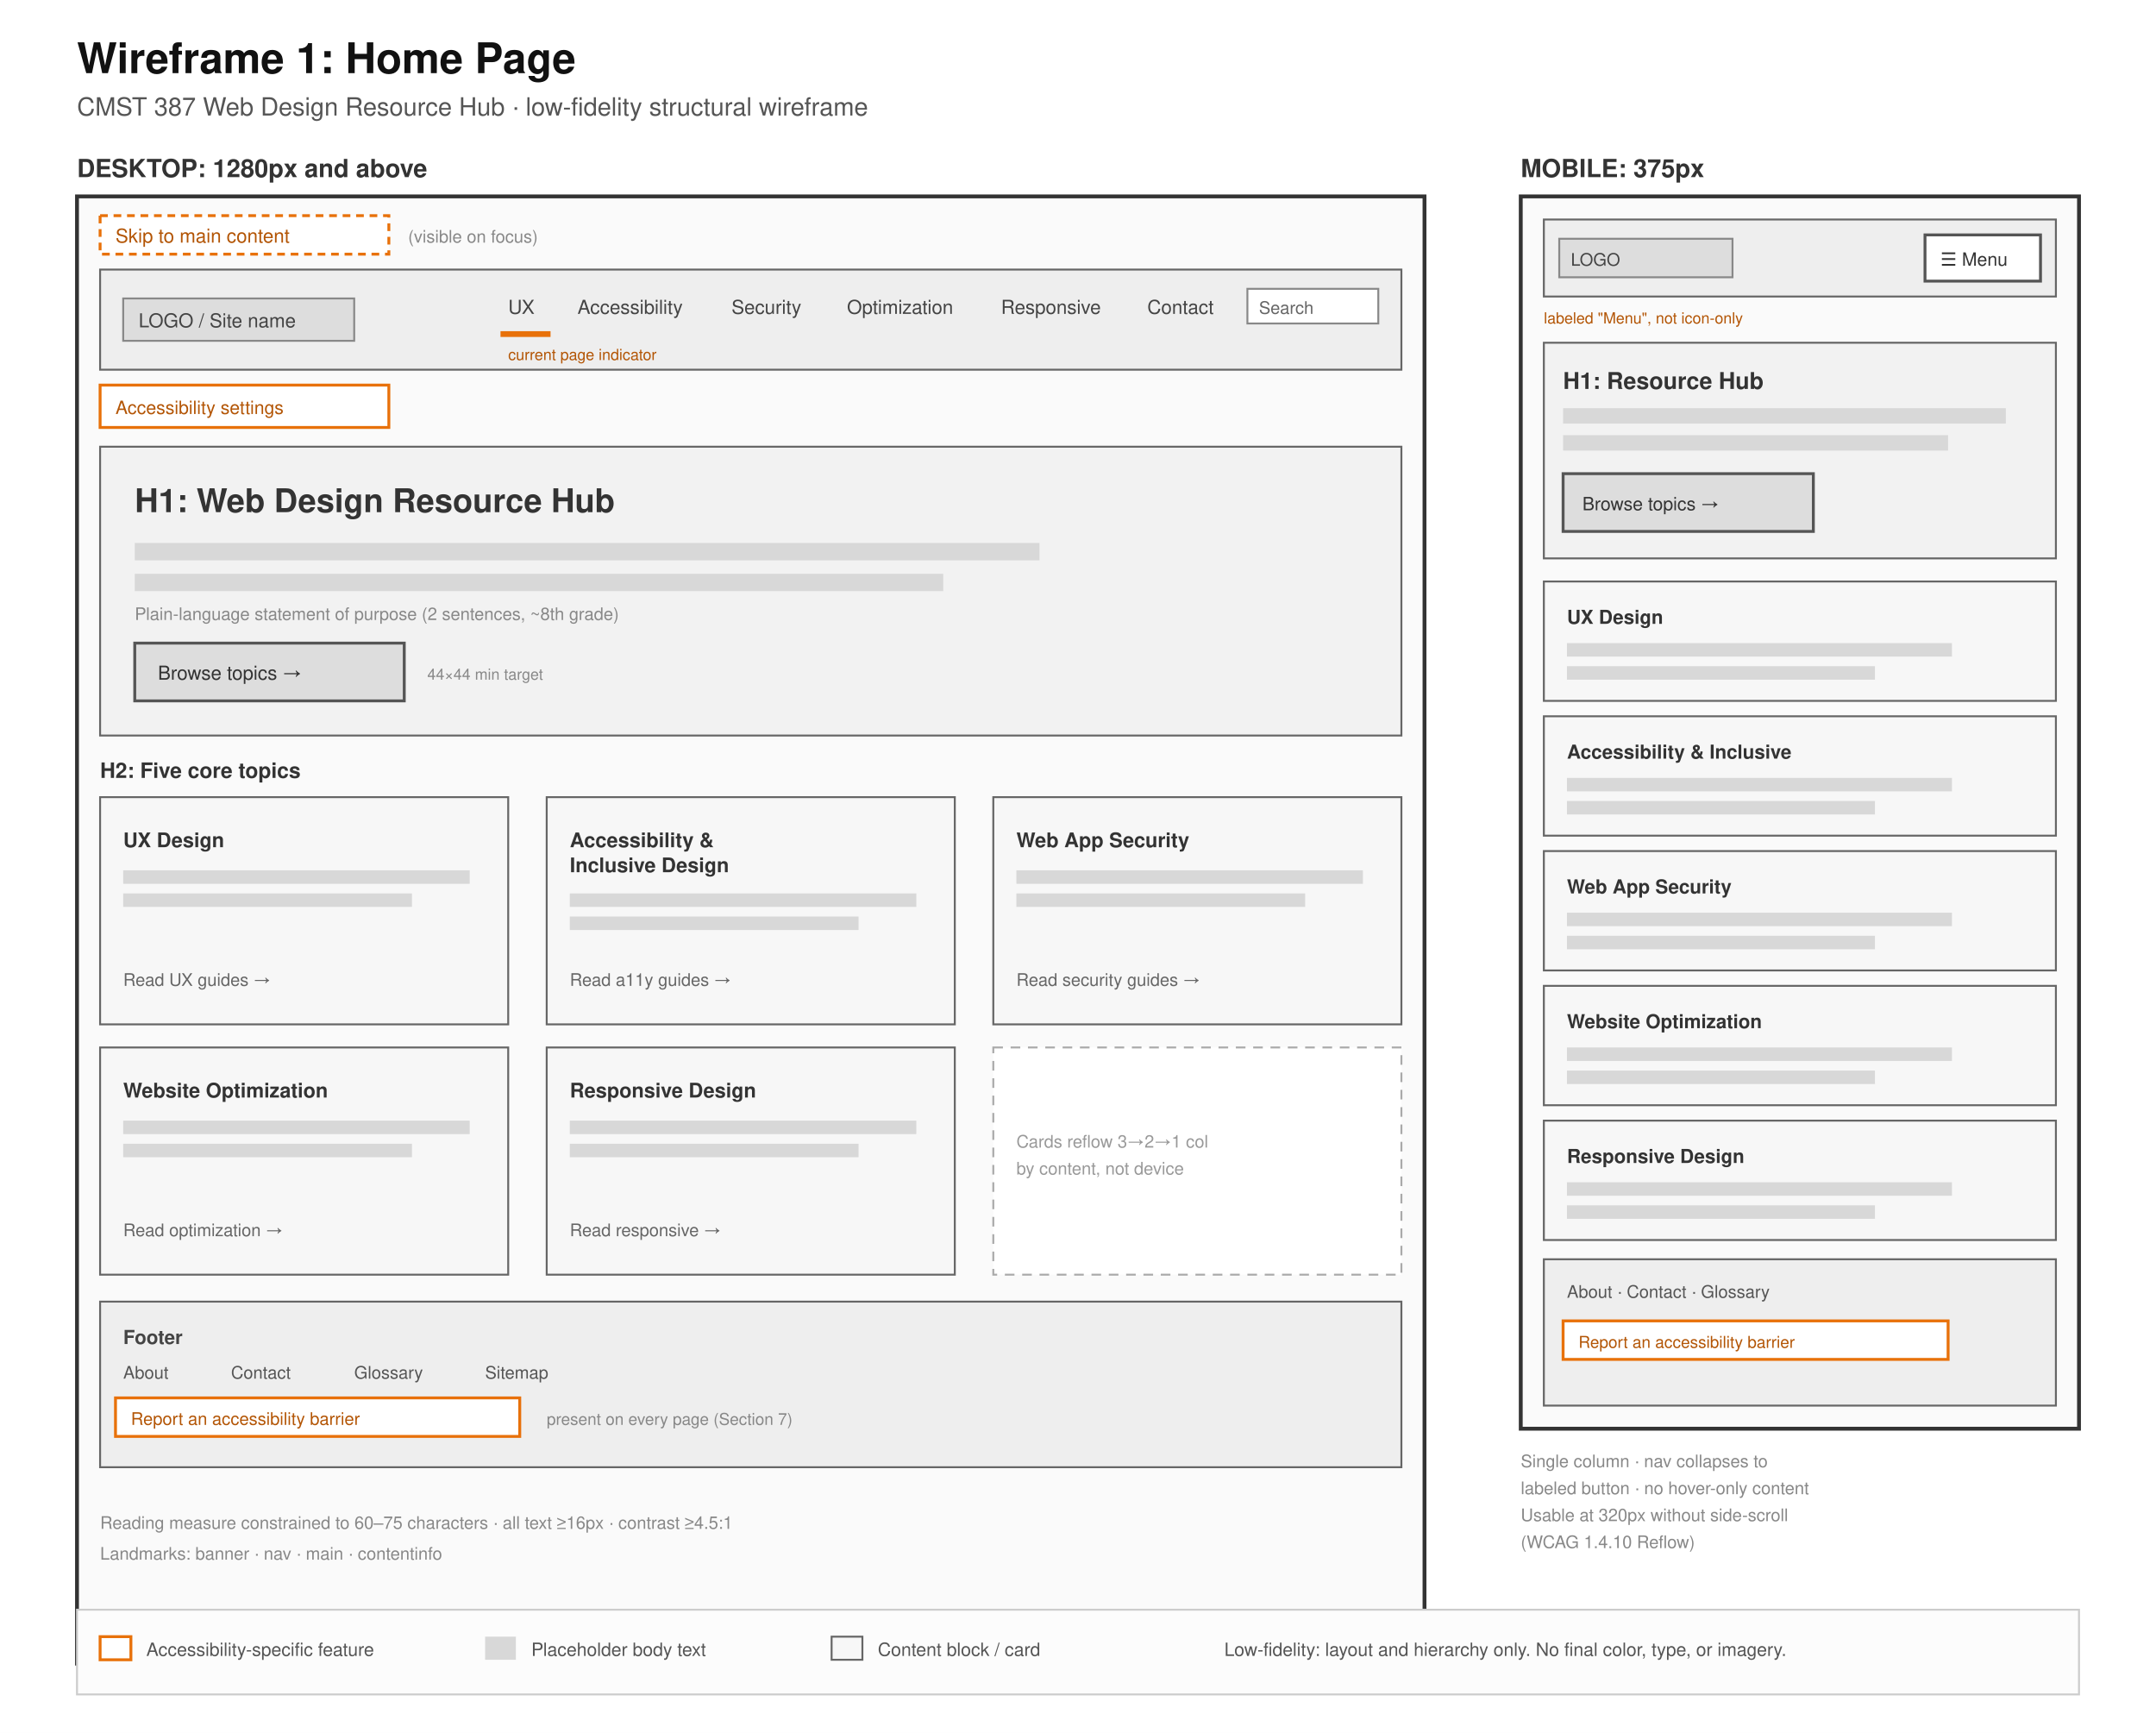
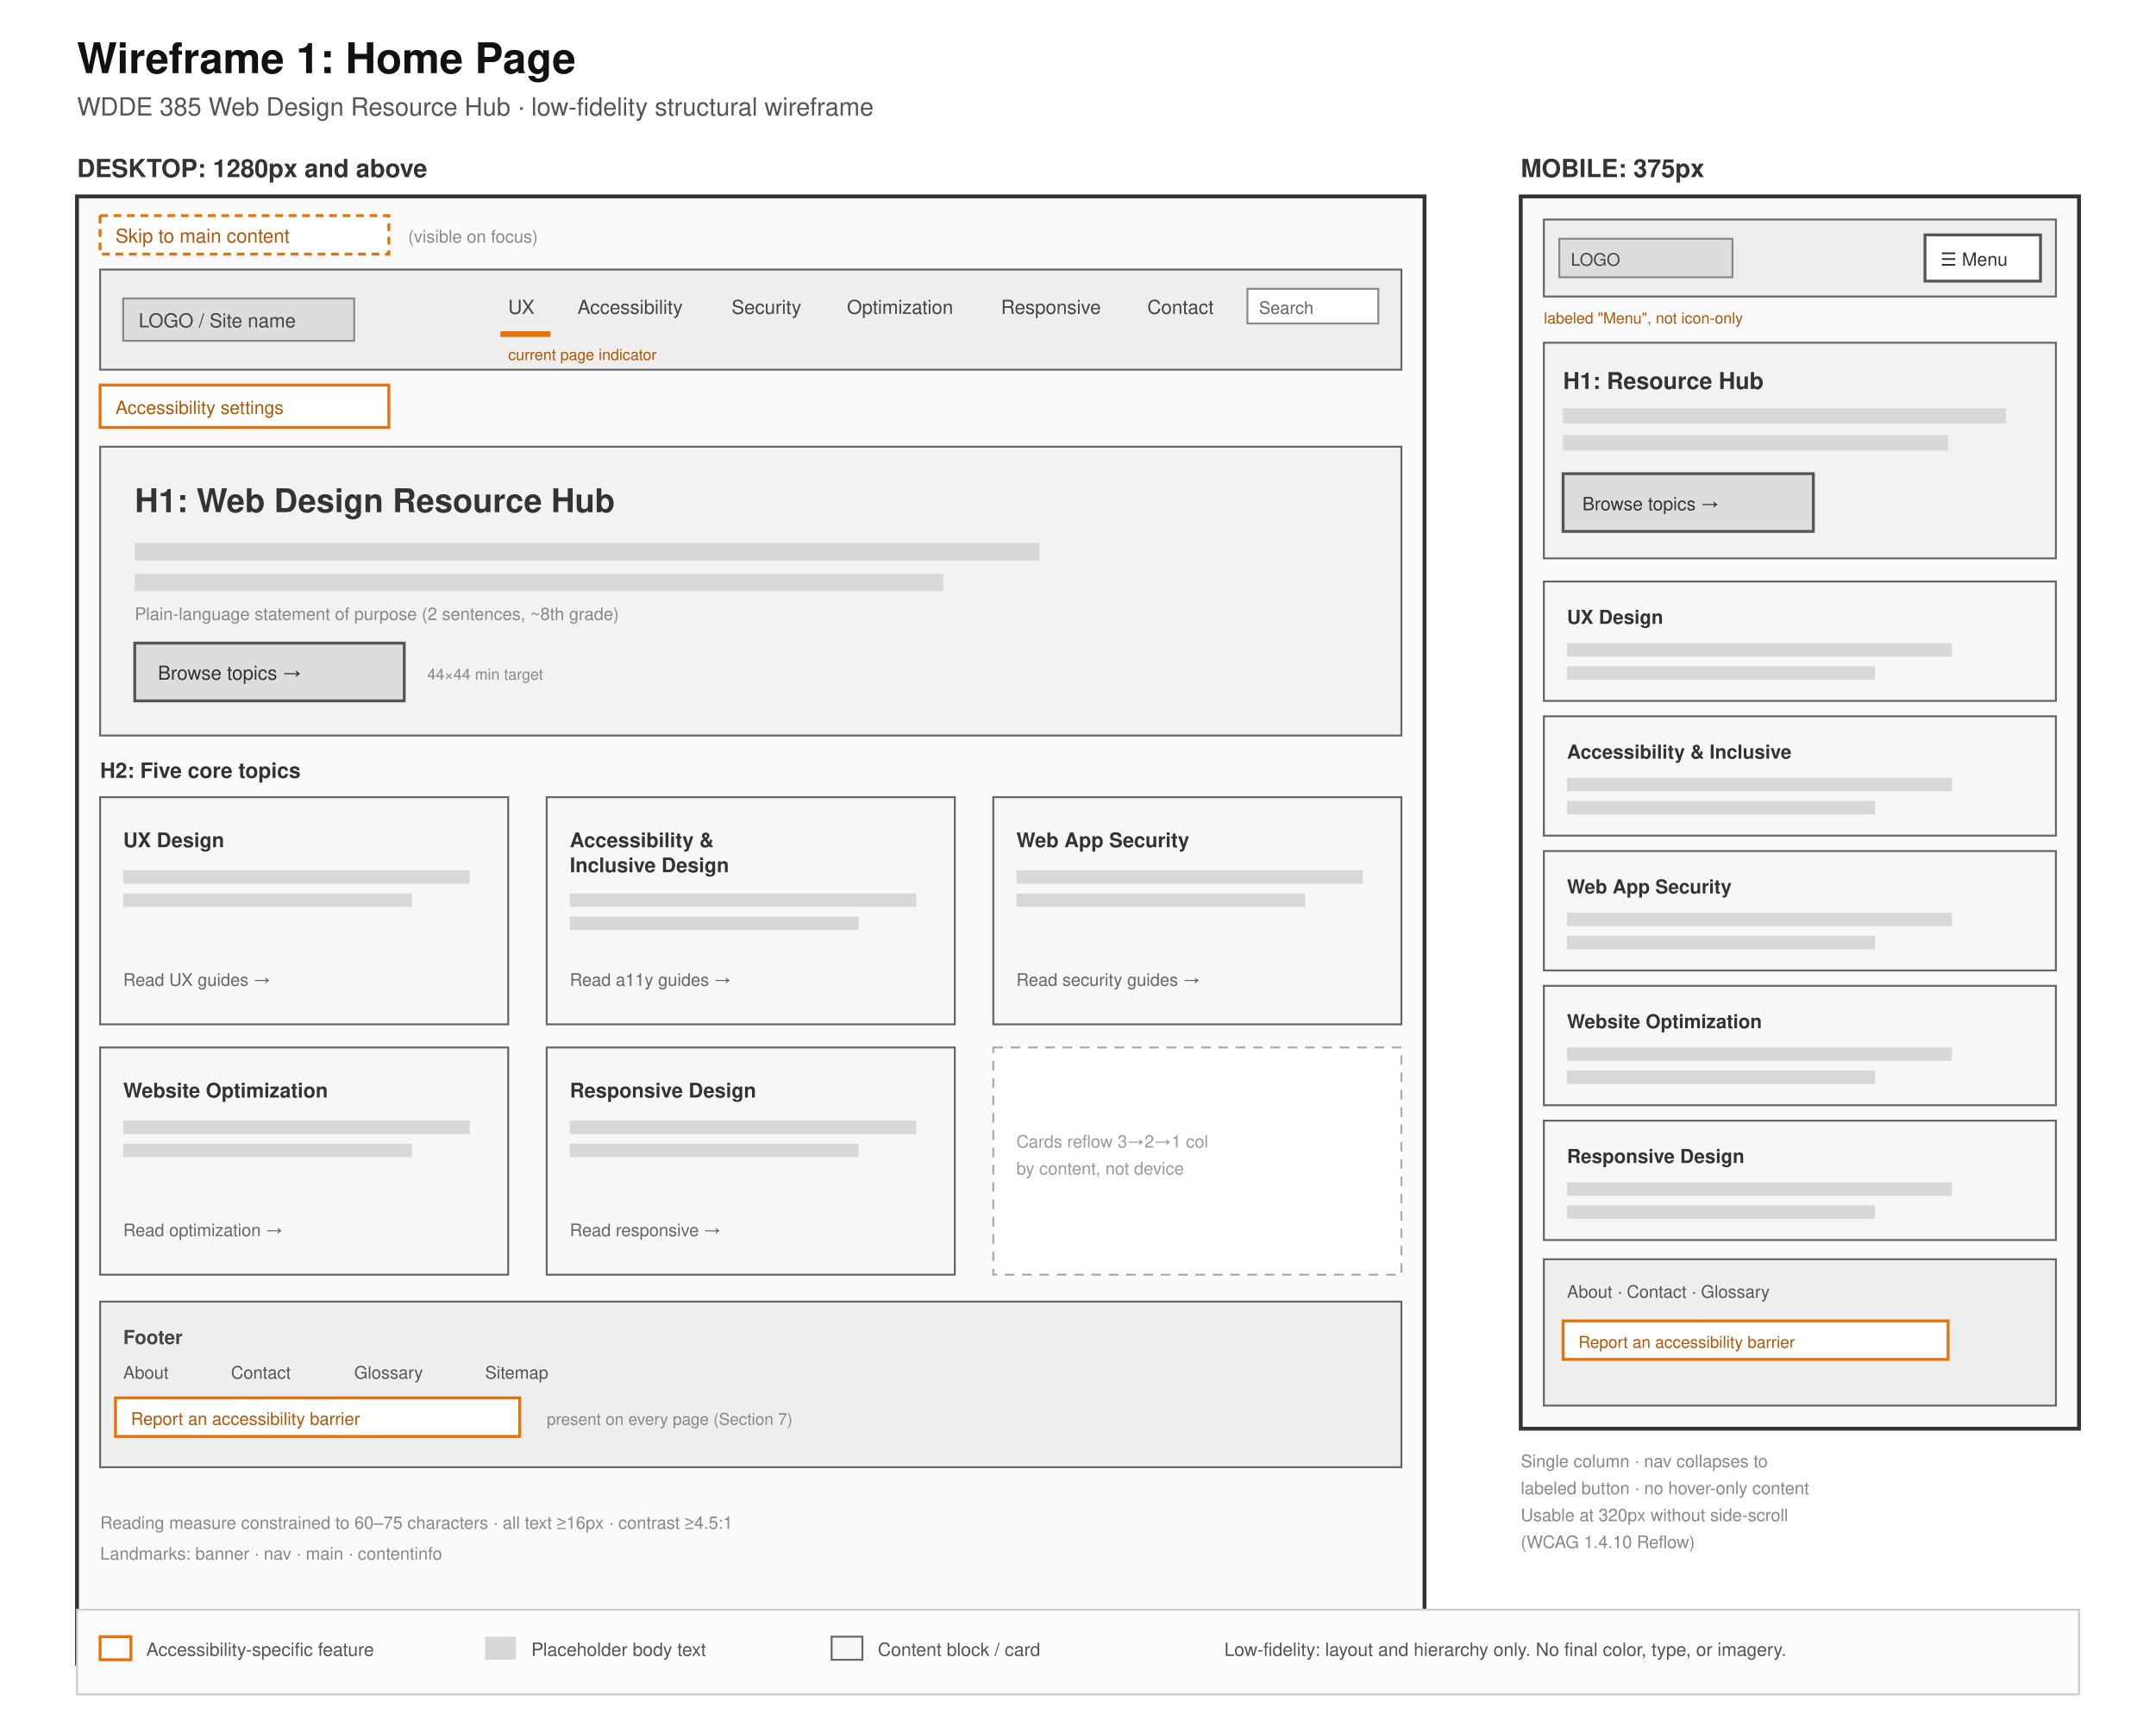
<svg xmlns="http://www.w3.org/2000/svg" viewBox="0 0 1120 900" width="1120" height="900" font-family="Helvetica, Arial, sans-serif">
  <rect width="1120" height="900" fill="#ffffff" />
  <text x="40" y="38" font-size="22" font-weight="bold" fill="#111">Wireframe 1: Home Page</text>
-   <text x="40" y="60" font-size="13" fill="#555">CMST 387 Web Design Resource Hub · low-fidelity structural wireframe</text>
+   <text x="40" y="60" font-size="13" fill="#555">WDDE 385 Web Design Resource Hub · low-fidelity structural wireframe</text>
  <text x="40" y="92" font-size="13" font-weight="bold" fill="#333">DESKTOP: 1280px and above</text>
  <rect x="40" y="102" width="700" height="762" fill="#fafafa" stroke="#333" stroke-width="2" />
  <rect x="52" y="112" width="150" height="20" fill="#fff" stroke="#e8710a" stroke-width="1.5" stroke-dasharray="4 3" />
  <text x="60" y="126" font-size="10" fill="#b35505">Skip to main content</text>
  <text x="212" y="126" font-size="9" fill="#888">(visible on focus)</text>
  <rect x="52" y="140" width="676" height="52" fill="#eee" stroke="#666" />
  <rect x="64" y="155" width="120" height="22" fill="#ddd" stroke="#888" />
  <text x="72" y="170" font-size="10" fill="#444">LOGO / Site name</text>
  <text x="264" y="163" font-size="10" fill="#444">UX</text>
  <text x="300" y="163" font-size="10" fill="#444">Accessibility</text>
  <text x="380" y="163" font-size="10" fill="#444">Security</text>
  <text x="440" y="163" font-size="10" fill="#444">Optimization</text>
  <text x="520" y="163" font-size="10" fill="#444">Responsive</text>
  <text x="596" y="163" font-size="10" fill="#444">Contact</text>
  <rect x="260" y="172" width="26" height="3" fill="#e8710a" />
  <text x="264" y="187" font-size="8" fill="#b35505">current page indicator</text>
  <rect x="648" y="150" width="68" height="18" fill="#fff" stroke="#888" />
  <text x="654" y="163" font-size="9" fill="#666">Search</text>
  <rect x="52" y="200" width="150" height="22" fill="#fff" stroke="#e8710a" stroke-width="1.5" />
  <text x="60" y="215" font-size="9.5" fill="#b35505">Accessibility settings</text>
  <rect x="52" y="232" width="676" height="150" fill="#f2f2f2" stroke="#666" />
  <text x="70" y="266" font-size="17" font-weight="bold" fill="#333">H1: Web Design Resource Hub</text>
  <rect x="70" y="282" width="470" height="9" fill="#d8d8d8" />
  <rect x="70" y="298" width="420" height="9" fill="#d8d8d8" />
  <text x="70" y="322" font-size="9" fill="#888">Plain-language statement of purpose (2 sentences, ~8th grade)</text>
  <rect x="70" y="334" width="140" height="30" fill="#ddd" stroke="#555" stroke-width="1.5" />
  <text x="82" y="353" font-size="10" fill="#333">Browse topics →</text>
  <text x="222" y="353" font-size="8" fill="#888">44×44 min target</text>
  <text x="52" y="404" font-size="11" font-weight="bold" fill="#333">H2: Five core topics</text>
  <g stroke="#666" fill="#f7f7f7">
    <rect x="52" y="414" width="212" height="118" />
    <rect x="284" y="414" width="212" height="118" />
    <rect x="516" y="414" width="212" height="118" />
    <rect x="52" y="544" width="212" height="118" />
    <rect x="284" y="544" width="212" height="118" />
  </g>
  <g font-size="10.5" font-weight="bold" fill="#333">
    <text x="64" y="440">UX Design</text>
    <text x="296" y="440">Accessibility &amp;</text>
    <text x="296" y="453">Inclusive Design</text>
    <text x="528" y="440">Web App Security</text>
    <text x="64" y="570">Website Optimization</text>
    <text x="296" y="570">Responsive Design</text>
  </g>
  <g fill="#d8d8d8">
    <rect x="64" y="452" width="180" height="7" />
    <rect x="64" y="464" width="150" height="7" />
    <rect x="296" y="464" width="180" height="7" />
    <rect x="296" y="476" width="150" height="7" />
    <rect x="528" y="452" width="180" height="7" />
    <rect x="528" y="464" width="150" height="7" />
    <rect x="64" y="582" width="180" height="7" />
    <rect x="64" y="594" width="150" height="7" />
    <rect x="296" y="582" width="180" height="7" />
    <rect x="296" y="594" width="150" height="7" />
  </g>
  <g font-size="9" fill="#666">
    <text x="64" y="512">Read UX guides →</text>
    <text x="296" y="512">Read a11y guides →</text>
    <text x="528" y="512">Read security guides →</text>
    <text x="64" y="642">Read optimization →</text>
    <text x="296" y="642">Read responsive →</text>
  </g>
  <rect x="516" y="544" width="212" height="118" fill="#fff" stroke="#aaa" stroke-dasharray="5 4" />
  <text x="528" y="596" font-size="9" fill="#999">Cards reflow 3→2→1 col</text>
  <text x="528" y="610" font-size="9" fill="#999">by content, not device</text>
  <rect x="52" y="676" width="676" height="86" fill="#eee" stroke="#666" />
  <text x="64" y="698" font-size="10" font-weight="bold" fill="#444">Footer</text>
  <text x="64" y="716" font-size="9" fill="#555">About</text>
  <text x="120" y="716" font-size="9" fill="#555">Contact</text>
  <text x="184" y="716" font-size="9" fill="#555">Glossary</text>
  <text x="252" y="716" font-size="9" fill="#555">Sitemap</text>
  <rect x="60" y="726" width="210" height="20" fill="#fff" stroke="#e8710a" stroke-width="1.5" />
  <text x="68" y="740" font-size="9" fill="#b35505">Report an accessibility barrier</text>
  <text x="284" y="740" font-size="8.5" fill="#888">present on every page (Section 7)</text>
  <text x="52" y="794" font-size="9" fill="#888">Reading measure constrained to 60–75 characters · all text ≥16px · contrast ≥4.5:1</text>
  <text x="52" y="810" font-size="9" fill="#888">Landmarks: banner · nav · main · contentinfo</text>
  <text x="790" y="92" font-size="13" font-weight="bold" fill="#333">MOBILE: 375px</text>
  <rect x="790" y="102" width="290" height="640" fill="#fafafa" stroke="#333" stroke-width="2" />
  <rect x="802" y="114" width="266" height="40" fill="#eee" stroke="#666" />
  <rect x="810" y="124" width="90" height="20" fill="#ddd" stroke="#888" />
  <text x="816" y="138" font-size="9" fill="#444">LOGO</text>
  <rect x="1000" y="122" width="60" height="24" fill="#fff" stroke="#555" stroke-width="1.5" />
  <text x="1008" y="138" font-size="9.5" fill="#333">☰ Menu</text>
  <text x="802" y="168" font-size="8" fill="#b35505">labeled "Menu", not icon-only</text>
  <rect x="802" y="178" width="266" height="112" fill="#f2f2f2" stroke="#666" />
  <text x="812" y="202" font-size="12" font-weight="bold" fill="#333">H1: Resource Hub</text>
  <rect x="812" y="212" width="230" height="8" fill="#d8d8d8" />
  <rect x="812" y="226" width="200" height="8" fill="#d8d8d8" />
  <rect x="812" y="246" width="130" height="30" fill="#ddd" stroke="#555" stroke-width="1.5" />
  <text x="822" y="265" font-size="9.5" fill="#333">Browse topics →</text>
  <g stroke="#666" fill="#f7f7f7">
    <rect x="802" y="302" width="266" height="62" />
    <rect x="802" y="372" width="266" height="62" />
    <rect x="802" y="442" width="266" height="62" />
    <rect x="802" y="512" width="266" height="62" />
    <rect x="802" y="582" width="266" height="62" />
  </g>
  <g font-size="10" font-weight="bold" fill="#333">
    <text x="814" y="324">UX Design</text>
    <text x="814" y="394">Accessibility &amp; Inclusive</text>
    <text x="814" y="464">Web App Security</text>
    <text x="814" y="534">Website Optimization</text>
    <text x="814" y="604">Responsive Design</text>
  </g>
  <g fill="#d8d8d8">
    <rect x="814" y="334" width="200" height="7" />
    <rect x="814" y="346" width="160" height="7" />
    <rect x="814" y="404" width="200" height="7" />
    <rect x="814" y="416" width="160" height="7" />
    <rect x="814" y="474" width="200" height="7" />
    <rect x="814" y="486" width="160" height="7" />
    <rect x="814" y="544" width="200" height="7" />
    <rect x="814" y="556" width="160" height="7" />
    <rect x="814" y="614" width="200" height="7" />
    <rect x="814" y="626" width="160" height="7" />
  </g>
  <rect x="802" y="654" width="266" height="76" fill="#eee" stroke="#666" />
  <text x="814" y="674" font-size="9" fill="#555">About · Contact · Glossary</text>
  <rect x="812" y="686" width="200" height="20" fill="#fff" stroke="#e8710a" stroke-width="1.5" />
  <text x="820" y="700" font-size="8.5" fill="#b35505">Report an accessibility barrier</text>
  <text x="790" y="762" font-size="9" fill="#888">Single column · nav collapses to</text>
  <text x="790" y="776" font-size="9" fill="#888">labeled button · no hover-only content</text>
  <text x="790" y="790" font-size="9" fill="#888">Usable at 320px without side-scroll</text>
  <text x="790" y="804" font-size="9" fill="#888">(WCAG 1.4.10 Reflow)</text>
  <rect x="40" y="836" width="1040" height="44" fill="#fcfcfc" stroke="#ccc" />
  <rect x="52" y="850" width="16" height="12" fill="#fff" stroke="#e8710a" stroke-width="1.5" />
  <text x="76" y="860" font-size="9.5" fill="#555">Accessibility-specific feature</text>
  <rect x="252" y="850" width="16" height="12" fill="#d8d8d8" />
  <text x="276" y="860" font-size="9.5" fill="#555">Placeholder body text</text>
  <rect x="432" y="850" width="16" height="12" fill="#f7f7f7" stroke="#666" />
  <text x="456" y="860" font-size="9.5" fill="#555">Content block / card</text>
  <text x="636" y="860" font-size="9.5" fill="#555">Low-fidelity: layout and hierarchy only. No final color, type, or imagery.</text>
</svg>
